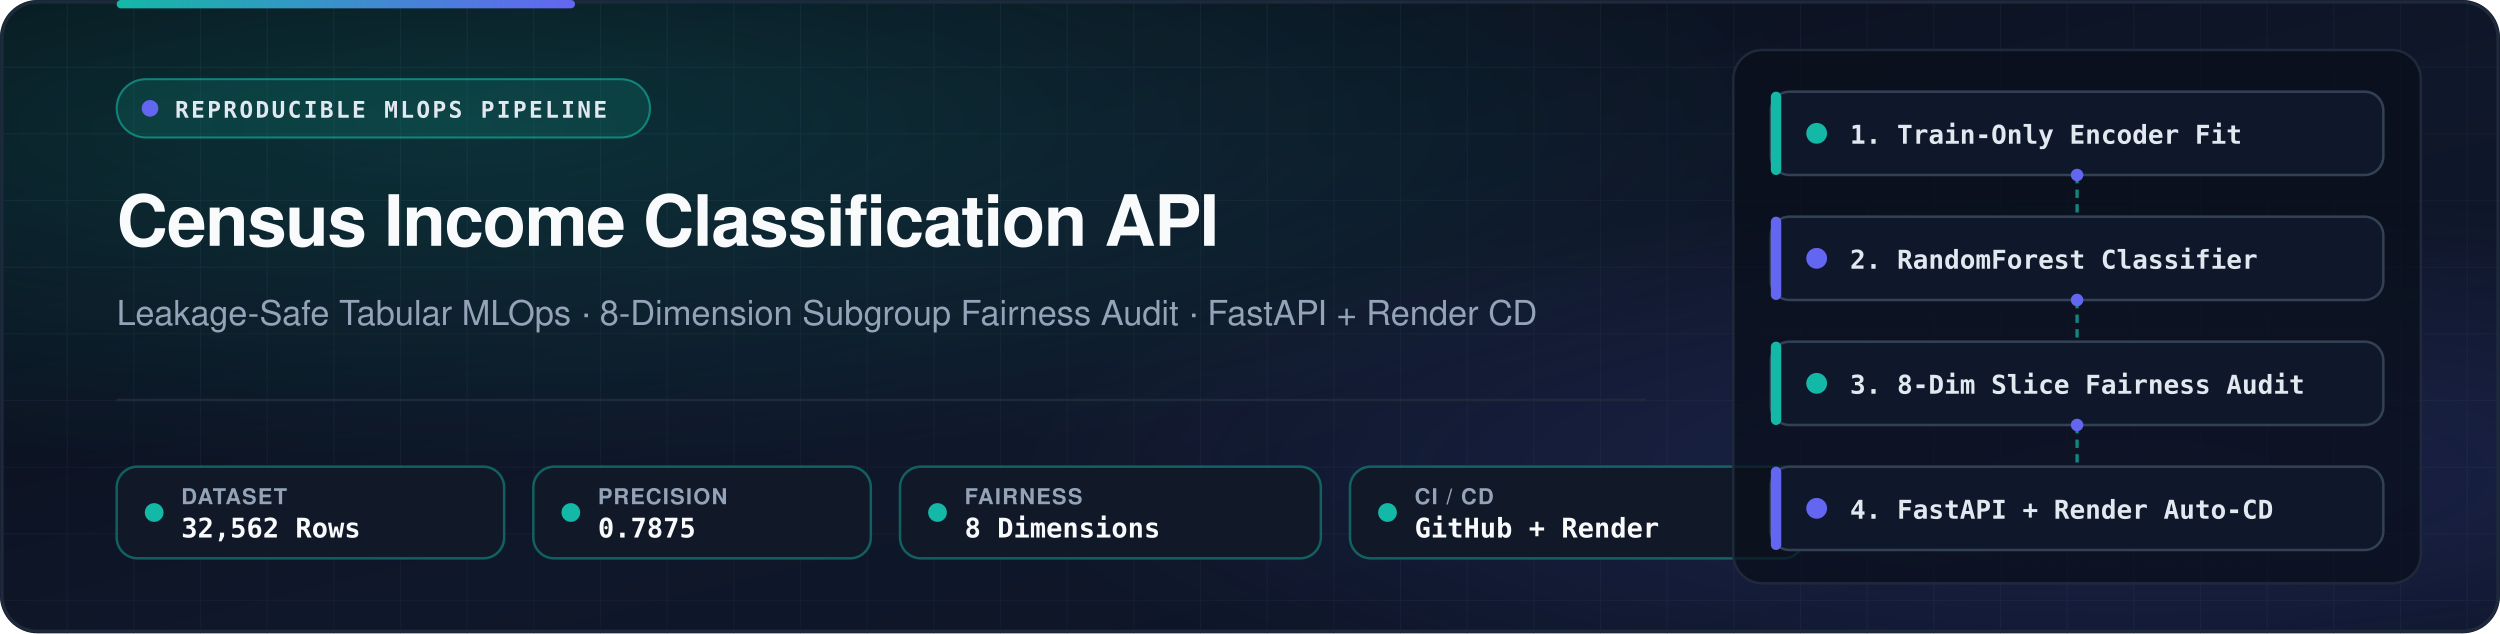
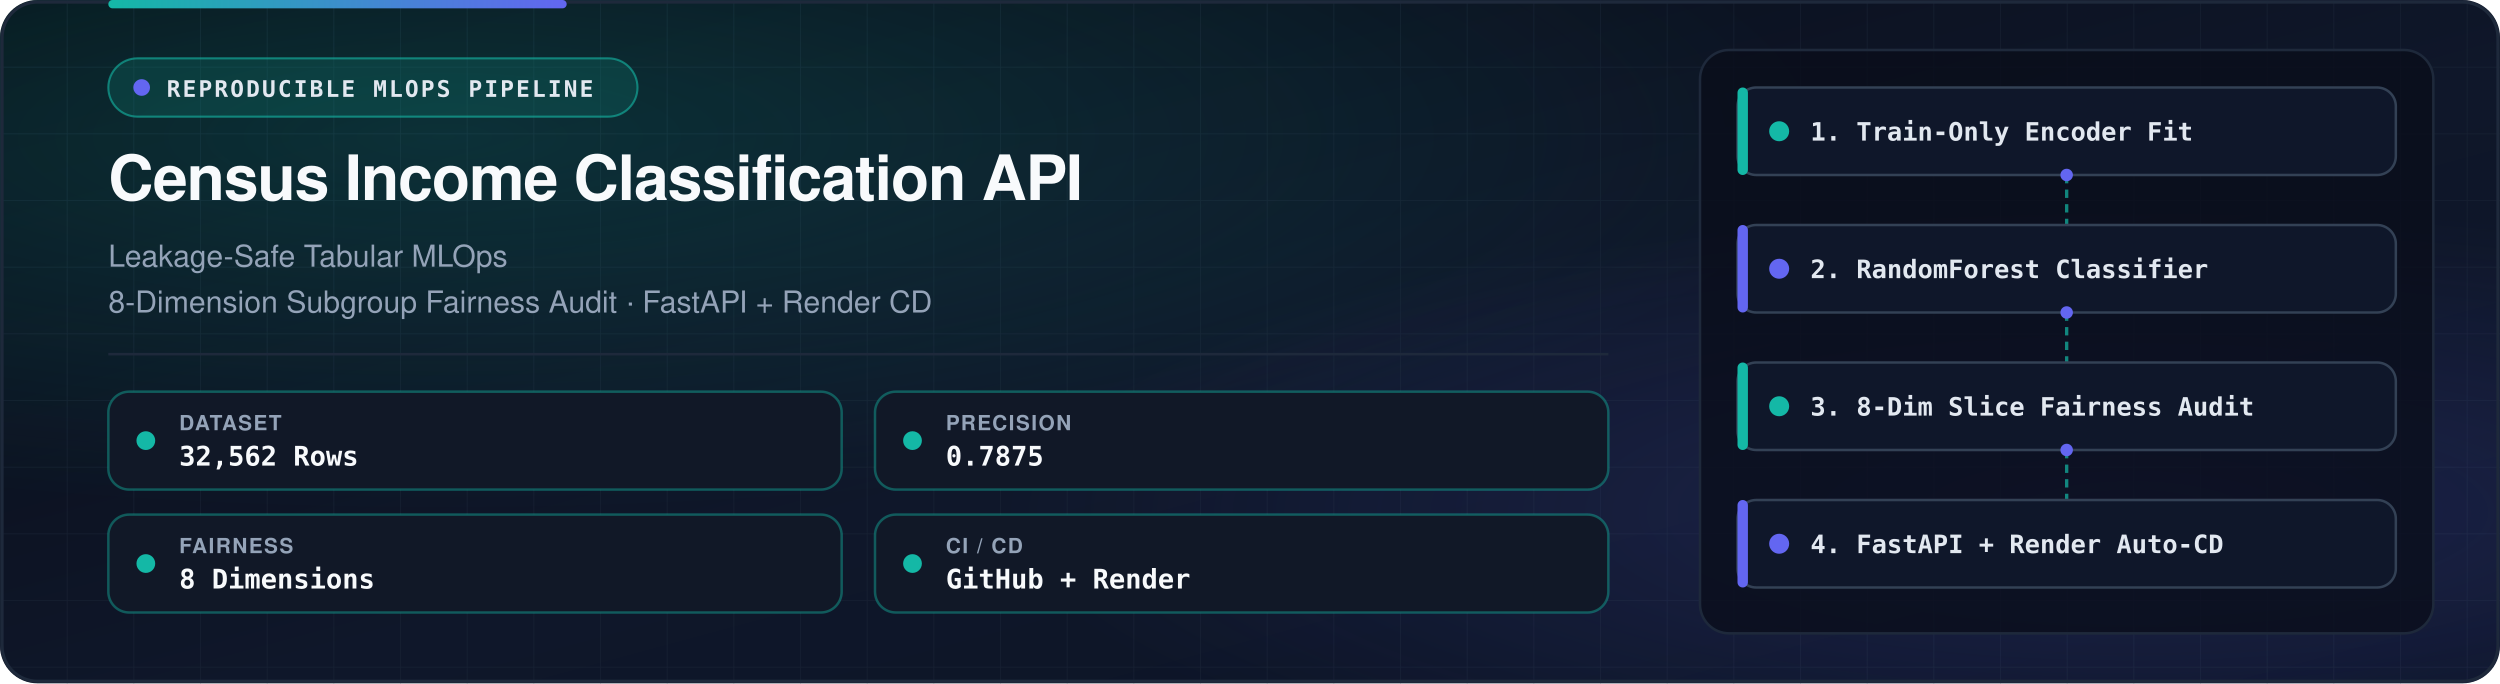
- <svg xmlns="http://www.w3.org/2000/svg" viewBox="0 0 1200 304" width="100%" role="img" aria-label="Census Income Classification API">
+ <svg xmlns="http://www.w3.org/2000/svg" viewBox="0 0 1200 328" width="100%" role="img" aria-label="Census Income Classification API">
  <defs>
    <linearGradient id="bgGrad" x1="0%" y1="0%" x2="100%" y2="100%">
      <stop offset="0%" stop-color="#070B14" />
      <stop offset="55%" stop-color="#0F172A" />
      <stop offset="100%" stop-color="#0B1324" />
    </linearGradient>
    <linearGradient id="accentGrad" x1="0%" y1="0%" x2="100%" y2="0%">
      <stop offset="0%" stop-color="#14B8A6" />
      <stop offset="100%" stop-color="#6366F1" />
    </linearGradient>
    <radialGradient id="glowA" cx="18%" cy="20%" r="55%">
      <stop offset="0%" stop-color="#14B8A6" stop-opacity="0.20" />
      <stop offset="100%" stop-color="#14B8A6" stop-opacity="0" />
    </radialGradient>
    <radialGradient id="glowB" cx="85%" cy="75%" r="45%">
      <stop offset="0%" stop-color="#6366F1" stop-opacity="0.18" />
      <stop offset="100%" stop-color="#6366F1" stop-opacity="0" />
    </radialGradient>
    <pattern id="grid" width="32" height="32" patternUnits="userSpaceOnUse">
      <path d="M 32 0 L 0 0 0 32" fill="none" stroke="#1E293B" stroke-width="0.7" stroke-opacity="0.55" />
    </pattern>
  </defs>
-   <rect width="1200" height="304" rx="18" fill="url(#bgGrad)" />
-   <rect width="1200" height="304" rx="18" fill="url(#grid)" />
-   <rect width="1200" height="304" rx="18" fill="url(#glowA)" />
-   <rect width="1200" height="304" rx="18" fill="url(#glowB)" />
-   <rect x="1" y="1" width="1198" height="302" rx="17" fill="none" stroke="#1E293B" stroke-width="1.5" />
-   <rect x="56" y="0" width="220" height="4" rx="2" fill="url(#accentGrad)" />
-   <g transform="translate(56, 38)">
-     <rect width="256" height="28" rx="14" fill="#0F766E" fill-opacity="0.28" stroke="#14B8A6" stroke-opacity="0.6" stroke-width="1" />
+   <rect width="1200" height="328" rx="18" fill="url(#bgGrad)" />
+   <rect width="1200" height="328" rx="18" fill="url(#grid)" />
+   <rect width="1200" height="328" rx="18" fill="url(#glowA)" />
+   <rect width="1200" height="328" rx="18" fill="url(#glowB)" />
+   <rect x="1" y="1" width="1198" height="326" rx="17" fill="none" stroke="#1E293B" stroke-width="1.5" />
+   <rect x="52" y="0" width="220" height="4" rx="2" fill="url(#accentGrad)" />
+   <g transform="translate(52, 28)">
+     <rect width="254" height="28" rx="14" fill="#0F766E" fill-opacity="0.28" stroke="#14B8A6" stroke-opacity="0.6" stroke-width="1" />
    <circle cx="16" cy="14" r="4" fill="#6366F1">
      <animate attributeName="opacity" values="1;0.25;1" dur="1.8s" repeatCount="indefinite" />
    </circle>
-     <text x="28" y="18.5" fill="#E2E8F0" font-family="ui-monospace, SFMono-Regular, Menlo, Monaco, Consolas, monospace" font-size="11" font-weight="700" letter-spacing="1.1">REPRODUCIBLE MLOPS PIPELINE</text>
+     <text x="28" y="18.5" fill="#E2E8F0" font-family="ui-monospace, SFMono-Regular, Menlo, Monaco, Consolas, monospace" font-size="11" font-weight="700" letter-spacing="1.0">REPRODUCIBLE MLOPS PIPELINE</text>
  </g>
-   <text x="56" y="118" fill="#F8FAFC" font-family="ui-sans-serif, -apple-system, BlinkMacSystemFont, Segoe UI, Helvetica, Arial, sans-serif" font-size="34" font-weight="800" letter-spacing="-0.6">Census Income Classification API</text>
-   <text x="56" y="156" fill="#94A3B8" font-family="ui-sans-serif, -apple-system, BlinkMacSystemFont, Segoe UI, Helvetica, Arial, sans-serif" font-size="16.5" font-weight="400">Leakage-Safe Tabular MLOps · 8-Dimension Subgroup Fairness Audit · FastAPI + Render CD</text>
-   <line x1="56" y1="192" x2="790" y2="192" stroke="#1E293B" stroke-width="1.2" />
-   <g transform="translate(56, 224)">
-     <rect width="186" height="44" rx="10" fill="#111827" stroke="#14B8A6" stroke-opacity="0.45" stroke-width="1.2" />
-     <circle cx="18" cy="22" r="4.5" fill="#14B8A6">
+   <text x="52" y="96" fill="#F8FAFC" font-family="ui-sans-serif, -apple-system, BlinkMacSystemFont, Segoe UI, Helvetica, Arial, sans-serif" font-size="30" font-weight="800" letter-spacing="-0.5">Census Income Classification API</text>
+   <text x="52" y="128" fill="#94A3B8" font-family="ui-sans-serif, -apple-system, BlinkMacSystemFont, Segoe UI, Helvetica, Arial, sans-serif" font-size="14.5" font-weight="400">Leakage-Safe Tabular MLOps</text>
+   <text x="52" y="150" fill="#94A3B8" font-family="ui-sans-serif, -apple-system, BlinkMacSystemFont, Segoe UI, Helvetica, Arial, sans-serif" font-size="14.5" font-weight="400">8-Dimension Subgroup Fairness Audit · FastAPI + Render CD</text>
+   <line x1="52" y1="170" x2="772" y2="170" stroke="#1E293B" stroke-width="1.2" />
+   <g transform="translate(52, 188)">
+     <rect width="352" height="47" rx="10" fill="#111827" stroke="#14B8A6" stroke-opacity="0.42" stroke-width="1.2" />
+     <circle cx="18" cy="23.5" r="4.5" fill="#14B8A6">
      <animate attributeName="opacity" values="1;0.35;1" dur="2.2s" repeatCount="indefinite" />
    </circle>
-     <text x="31" y="18" fill="#94A3B8" font-family="ui-sans-serif, -apple-system, BlinkMacSystemFont, Segoe UI, Helvetica, Arial, sans-serif" font-size="10.5" font-weight="600" letter-spacing="0.6">DATASET</text>
-     <text x="31" y="34" fill="#F8FAFC" font-family="ui-monospace, SFMono-Regular, Menlo, Monaco, Consolas, monospace" font-size="13" font-weight="700">32,562 Rows</text>
+     <text x="34" y="18.5" fill="#94A3B8" font-family="ui-sans-serif, -apple-system, BlinkMacSystemFont, Segoe UI, Helvetica, Arial, sans-serif" font-size="10" font-weight="600" letter-spacing="0.7">DATASET</text>
+     <text x="34" y="35.5" fill="#F8FAFC" font-family="ui-monospace, SFMono-Regular, Menlo, Monaco, Consolas, monospace" font-size="13" font-weight="700">32,562 Rows</text>
  </g>
-   <g transform="translate(256, 224)">
-     <rect width="162" height="44" rx="10" fill="#111827" stroke="#14B8A6" stroke-opacity="0.45" stroke-width="1.2" />
-     <circle cx="18" cy="22" r="4.5" fill="#14B8A6">
+   <g transform="translate(420, 188)">
+     <rect width="352" height="47" rx="10" fill="#111827" stroke="#14B8A6" stroke-opacity="0.42" stroke-width="1.2" />
+     <circle cx="18" cy="23.5" r="4.5" fill="#14B8A6">
      <animate attributeName="opacity" values="1;0.35;1" dur="2.6s" repeatCount="indefinite" />
    </circle>
-     <text x="31" y="18" fill="#94A3B8" font-family="ui-sans-serif, -apple-system, BlinkMacSystemFont, Segoe UI, Helvetica, Arial, sans-serif" font-size="10.5" font-weight="600" letter-spacing="0.6">PRECISION</text>
-     <text x="31" y="34" fill="#F8FAFC" font-family="ui-monospace, SFMono-Regular, Menlo, Monaco, Consolas, monospace" font-size="13" font-weight="700">0.7875</text>
+     <text x="34" y="18.5" fill="#94A3B8" font-family="ui-sans-serif, -apple-system, BlinkMacSystemFont, Segoe UI, Helvetica, Arial, sans-serif" font-size="10" font-weight="600" letter-spacing="0.7">PRECISION</text>
+     <text x="34" y="35.5" fill="#F8FAFC" font-family="ui-monospace, SFMono-Regular, Menlo, Monaco, Consolas, monospace" font-size="13" font-weight="700">0.7875</text>
  </g>
-   <g transform="translate(432, 224)">
-     <rect width="202" height="44" rx="10" fill="#111827" stroke="#14B8A6" stroke-opacity="0.45" stroke-width="1.2" />
-     <circle cx="18" cy="22" r="4.5" fill="#14B8A6">
+   <g transform="translate(52, 247)">
+     <rect width="352" height="47" rx="10" fill="#111827" stroke="#14B8A6" stroke-opacity="0.42" stroke-width="1.2" />
+     <circle cx="18" cy="23.5" r="4.5" fill="#14B8A6">
      <animate attributeName="opacity" values="1;0.35;1" dur="3.0s" repeatCount="indefinite" />
    </circle>
-     <text x="31" y="18" fill="#94A3B8" font-family="ui-sans-serif, -apple-system, BlinkMacSystemFont, Segoe UI, Helvetica, Arial, sans-serif" font-size="10.5" font-weight="600" letter-spacing="0.6">FAIRNESS</text>
-     <text x="31" y="34" fill="#F8FAFC" font-family="ui-monospace, SFMono-Regular, Menlo, Monaco, Consolas, monospace" font-size="13" font-weight="700">8 Dimensions</text>
+     <text x="34" y="18.5" fill="#94A3B8" font-family="ui-sans-serif, -apple-system, BlinkMacSystemFont, Segoe UI, Helvetica, Arial, sans-serif" font-size="10" font-weight="600" letter-spacing="0.7">FAIRNESS</text>
+     <text x="34" y="35.5" fill="#F8FAFC" font-family="ui-monospace, SFMono-Regular, Menlo, Monaco, Consolas, monospace" font-size="13" font-weight="700">8 Dimensions</text>
  </g>
-   <g transform="translate(648, 224)">
-     <rect width="218" height="44" rx="10" fill="#111827" stroke="#14B8A6" stroke-opacity="0.45" stroke-width="1.2" />
-     <circle cx="18" cy="22" r="4.5" fill="#14B8A6">
+   <g transform="translate(420, 247)">
+     <rect width="352" height="47" rx="10" fill="#111827" stroke="#14B8A6" stroke-opacity="0.42" stroke-width="1.2" />
+     <circle cx="18" cy="23.5" r="4.5" fill="#14B8A6">
      <animate attributeName="opacity" values="1;0.35;1" dur="3.4s" repeatCount="indefinite" />
    </circle>
-     <text x="31" y="18" fill="#94A3B8" font-family="ui-sans-serif, -apple-system, BlinkMacSystemFont, Segoe UI, Helvetica, Arial, sans-serif" font-size="10.5" font-weight="600" letter-spacing="0.6">CI / CD</text>
-     <text x="31" y="34" fill="#F8FAFC" font-family="ui-monospace, SFMono-Regular, Menlo, Monaco, Consolas, monospace" font-size="13" font-weight="700">GitHub + Render</text>
+     <text x="34" y="18.5" fill="#94A3B8" font-family="ui-sans-serif, -apple-system, BlinkMacSystemFont, Segoe UI, Helvetica, Arial, sans-serif" font-size="10" font-weight="600" letter-spacing="0.7">CI / CD</text>
+     <text x="34" y="35.5" fill="#F8FAFC" font-family="ui-monospace, SFMono-Regular, Menlo, Monaco, Consolas, monospace" font-size="13" font-weight="700">GitHub + Render</text>
  </g>
-   <rect x="832" y="24" width="330" height="256" rx="14" fill="#090E1A" fill-opacity="0.72" stroke="#1E293B" stroke-width="1.2" />
-   <g transform="translate(850, 44)">
-     <rect width="294" height="40" rx="9" fill="#0F172A" stroke="#334155" stroke-width="1.2" />
-     <rect x="0" y="0" width="5" height="40" rx="2.5" fill="#14B8A6" />
-     <circle cx="22" cy="20" r="5" fill="#14B8A6">
-       <animate attributeName="r" values="4;6;4" dur="2.4s" begin="0.0s" repeatCount="indefinite" />
+   <rect x="816" y="24" width="352" height="280" rx="14" fill="#090E1A" fill-opacity="0.78" stroke="#1E293B" stroke-width="1.2" />
+   <g transform="translate(834, 42)">
+     <rect width="316" height="42" rx="9" fill="#0F172A" stroke="#334155" stroke-width="1.2" />
+     <rect x="0" y="0" width="5" height="42" rx="2.5" fill="#14B8A6" />
+     <circle cx="20" cy="21" r="4.8" fill="#14B8A6">
+       <animate attributeName="r" values="3.8;5.8;3.8" dur="2.4s" begin="0.0s" repeatCount="indefinite" />
    </circle>
-     <text x="38" y="25" fill="#E2E8F0" font-family="ui-monospace, SFMono-Regular, Menlo, Monaco, Consolas, monospace" font-size="12.5" font-weight="600">1. Train-Only Encoder Fit</text>
+     <text x="35" y="25.5" fill="#E2E8F0" font-family="ui-monospace, SFMono-Regular, Menlo, Monaco, Consolas, monospace" font-size="12.2" font-weight="600">1. Train-Only Encoder Fit</text>
  </g>
-   <line x1="997" y1="84" x2="997" y2="104" stroke="#14B8A6" stroke-width="1.6" stroke-dasharray="4 3" stroke-opacity="0.7" />
-   <circle cx="997" cy="84" r="3" fill="#6366F1">
-     <animate attributeName="cy" values="84;104" dur="1.4s" begin="0.00s" repeatCount="indefinite" />
+   <line x1="992" y1="84" x2="992" y2="108" stroke="#14B8A6" stroke-width="1.6" stroke-dasharray="4 3" stroke-opacity="0.7" />
+   <circle cx="992" cy="84" r="3" fill="#6366F1">
+     <animate attributeName="cy" values="84;108" dur="1.4s" begin="0.00s" repeatCount="indefinite" />
  </circle>
-   <g transform="translate(850, 104)">
-     <rect width="294" height="40" rx="9" fill="#0F172A" stroke="#334155" stroke-width="1.2" />
-     <rect x="0" y="0" width="5" height="40" rx="2.5" fill="#6366F1" />
-     <circle cx="22" cy="20" r="5" fill="#6366F1">
-       <animate attributeName="r" values="4;6;4" dur="2.4s" begin="0.5s" repeatCount="indefinite" />
+   <g transform="translate(834, 108)">
+     <rect width="316" height="42" rx="9" fill="#0F172A" stroke="#334155" stroke-width="1.2" />
+     <rect x="0" y="0" width="5" height="42" rx="2.5" fill="#6366F1" />
+     <circle cx="20" cy="21" r="4.8" fill="#6366F1">
+       <animate attributeName="r" values="3.8;5.8;3.8" dur="2.4s" begin="0.5s" repeatCount="indefinite" />
    </circle>
-     <text x="38" y="25" fill="#E2E8F0" font-family="ui-monospace, SFMono-Regular, Menlo, Monaco, Consolas, monospace" font-size="12.5" font-weight="600">2. RandomForest Classifier</text>
+     <text x="35" y="25.5" fill="#E2E8F0" font-family="ui-monospace, SFMono-Regular, Menlo, Monaco, Consolas, monospace" font-size="12.2" font-weight="600">2. RandomForest Classifier</text>
  </g>
-   <line x1="997" y1="144" x2="997" y2="164" stroke="#14B8A6" stroke-width="1.6" stroke-dasharray="4 3" stroke-opacity="0.7" />
-   <circle cx="997" cy="144" r="3" fill="#6366F1">
-     <animate attributeName="cy" values="144;164" dur="1.4s" begin="0.45s" repeatCount="indefinite" />
+   <line x1="992" y1="150" x2="992" y2="174" stroke="#14B8A6" stroke-width="1.6" stroke-dasharray="4 3" stroke-opacity="0.7" />
+   <circle cx="992" cy="150" r="3" fill="#6366F1">
+     <animate attributeName="cy" values="150;174" dur="1.4s" begin="0.45s" repeatCount="indefinite" />
  </circle>
-   <g transform="translate(850, 164)">
-     <rect width="294" height="40" rx="9" fill="#0F172A" stroke="#334155" stroke-width="1.2" />
-     <rect x="0" y="0" width="5" height="40" rx="2.5" fill="#14B8A6" />
-     <circle cx="22" cy="20" r="5" fill="#14B8A6">
-       <animate attributeName="r" values="4;6;4" dur="2.4s" begin="1.0s" repeatCount="indefinite" />
+   <g transform="translate(834, 174)">
+     <rect width="316" height="42" rx="9" fill="#0F172A" stroke="#334155" stroke-width="1.2" />
+     <rect x="0" y="0" width="5" height="42" rx="2.5" fill="#14B8A6" />
+     <circle cx="20" cy="21" r="4.8" fill="#14B8A6">
+       <animate attributeName="r" values="3.8;5.8;3.8" dur="2.4s" begin="1.0s" repeatCount="indefinite" />
    </circle>
-     <text x="38" y="25" fill="#E2E8F0" font-family="ui-monospace, SFMono-Regular, Menlo, Monaco, Consolas, monospace" font-size="12.5" font-weight="600">3. 8-Dim Slice Fairness Audit</text>
+     <text x="35" y="25.5" fill="#E2E8F0" font-family="ui-monospace, SFMono-Regular, Menlo, Monaco, Consolas, monospace" font-size="12.2" font-weight="600">3. 8-Dim Slice Fairness Audit</text>
  </g>
-   <line x1="997" y1="204" x2="997" y2="224" stroke="#14B8A6" stroke-width="1.6" stroke-dasharray="4 3" stroke-opacity="0.7" />
-   <circle cx="997" cy="204" r="3" fill="#6366F1">
-     <animate attributeName="cy" values="204;224" dur="1.4s" begin="0.90s" repeatCount="indefinite" />
+   <line x1="992" y1="216" x2="992" y2="240" stroke="#14B8A6" stroke-width="1.6" stroke-dasharray="4 3" stroke-opacity="0.7" />
+   <circle cx="992" cy="216" r="3" fill="#6366F1">
+     <animate attributeName="cy" values="216;240" dur="1.4s" begin="0.90s" repeatCount="indefinite" />
  </circle>
-   <g transform="translate(850, 224)">
-     <rect width="294" height="40" rx="9" fill="#0F172A" stroke="#334155" stroke-width="1.2" />
-     <rect x="0" y="0" width="5" height="40" rx="2.5" fill="#6366F1" />
-     <circle cx="22" cy="20" r="5" fill="#6366F1">
-       <animate attributeName="r" values="4;6;4" dur="2.4s" begin="1.5s" repeatCount="indefinite" />
+   <g transform="translate(834, 240)">
+     <rect width="316" height="42" rx="9" fill="#0F172A" stroke="#334155" stroke-width="1.2" />
+     <rect x="0" y="0" width="5" height="42" rx="2.5" fill="#6366F1" />
+     <circle cx="20" cy="21" r="4.8" fill="#6366F1">
+       <animate attributeName="r" values="3.8;5.8;3.8" dur="2.4s" begin="1.5s" repeatCount="indefinite" />
    </circle>
-     <text x="38" y="25" fill="#E2E8F0" font-family="ui-monospace, SFMono-Regular, Menlo, Monaco, Consolas, monospace" font-size="12.5" font-weight="600">4. FastAPI + Render Auto-CD</text>
+     <text x="35" y="25.5" fill="#E2E8F0" font-family="ui-monospace, SFMono-Regular, Menlo, Monaco, Consolas, monospace" font-size="12.2" font-weight="600">4. FastAPI + Render Auto-CD</text>
  </g>
</svg>
